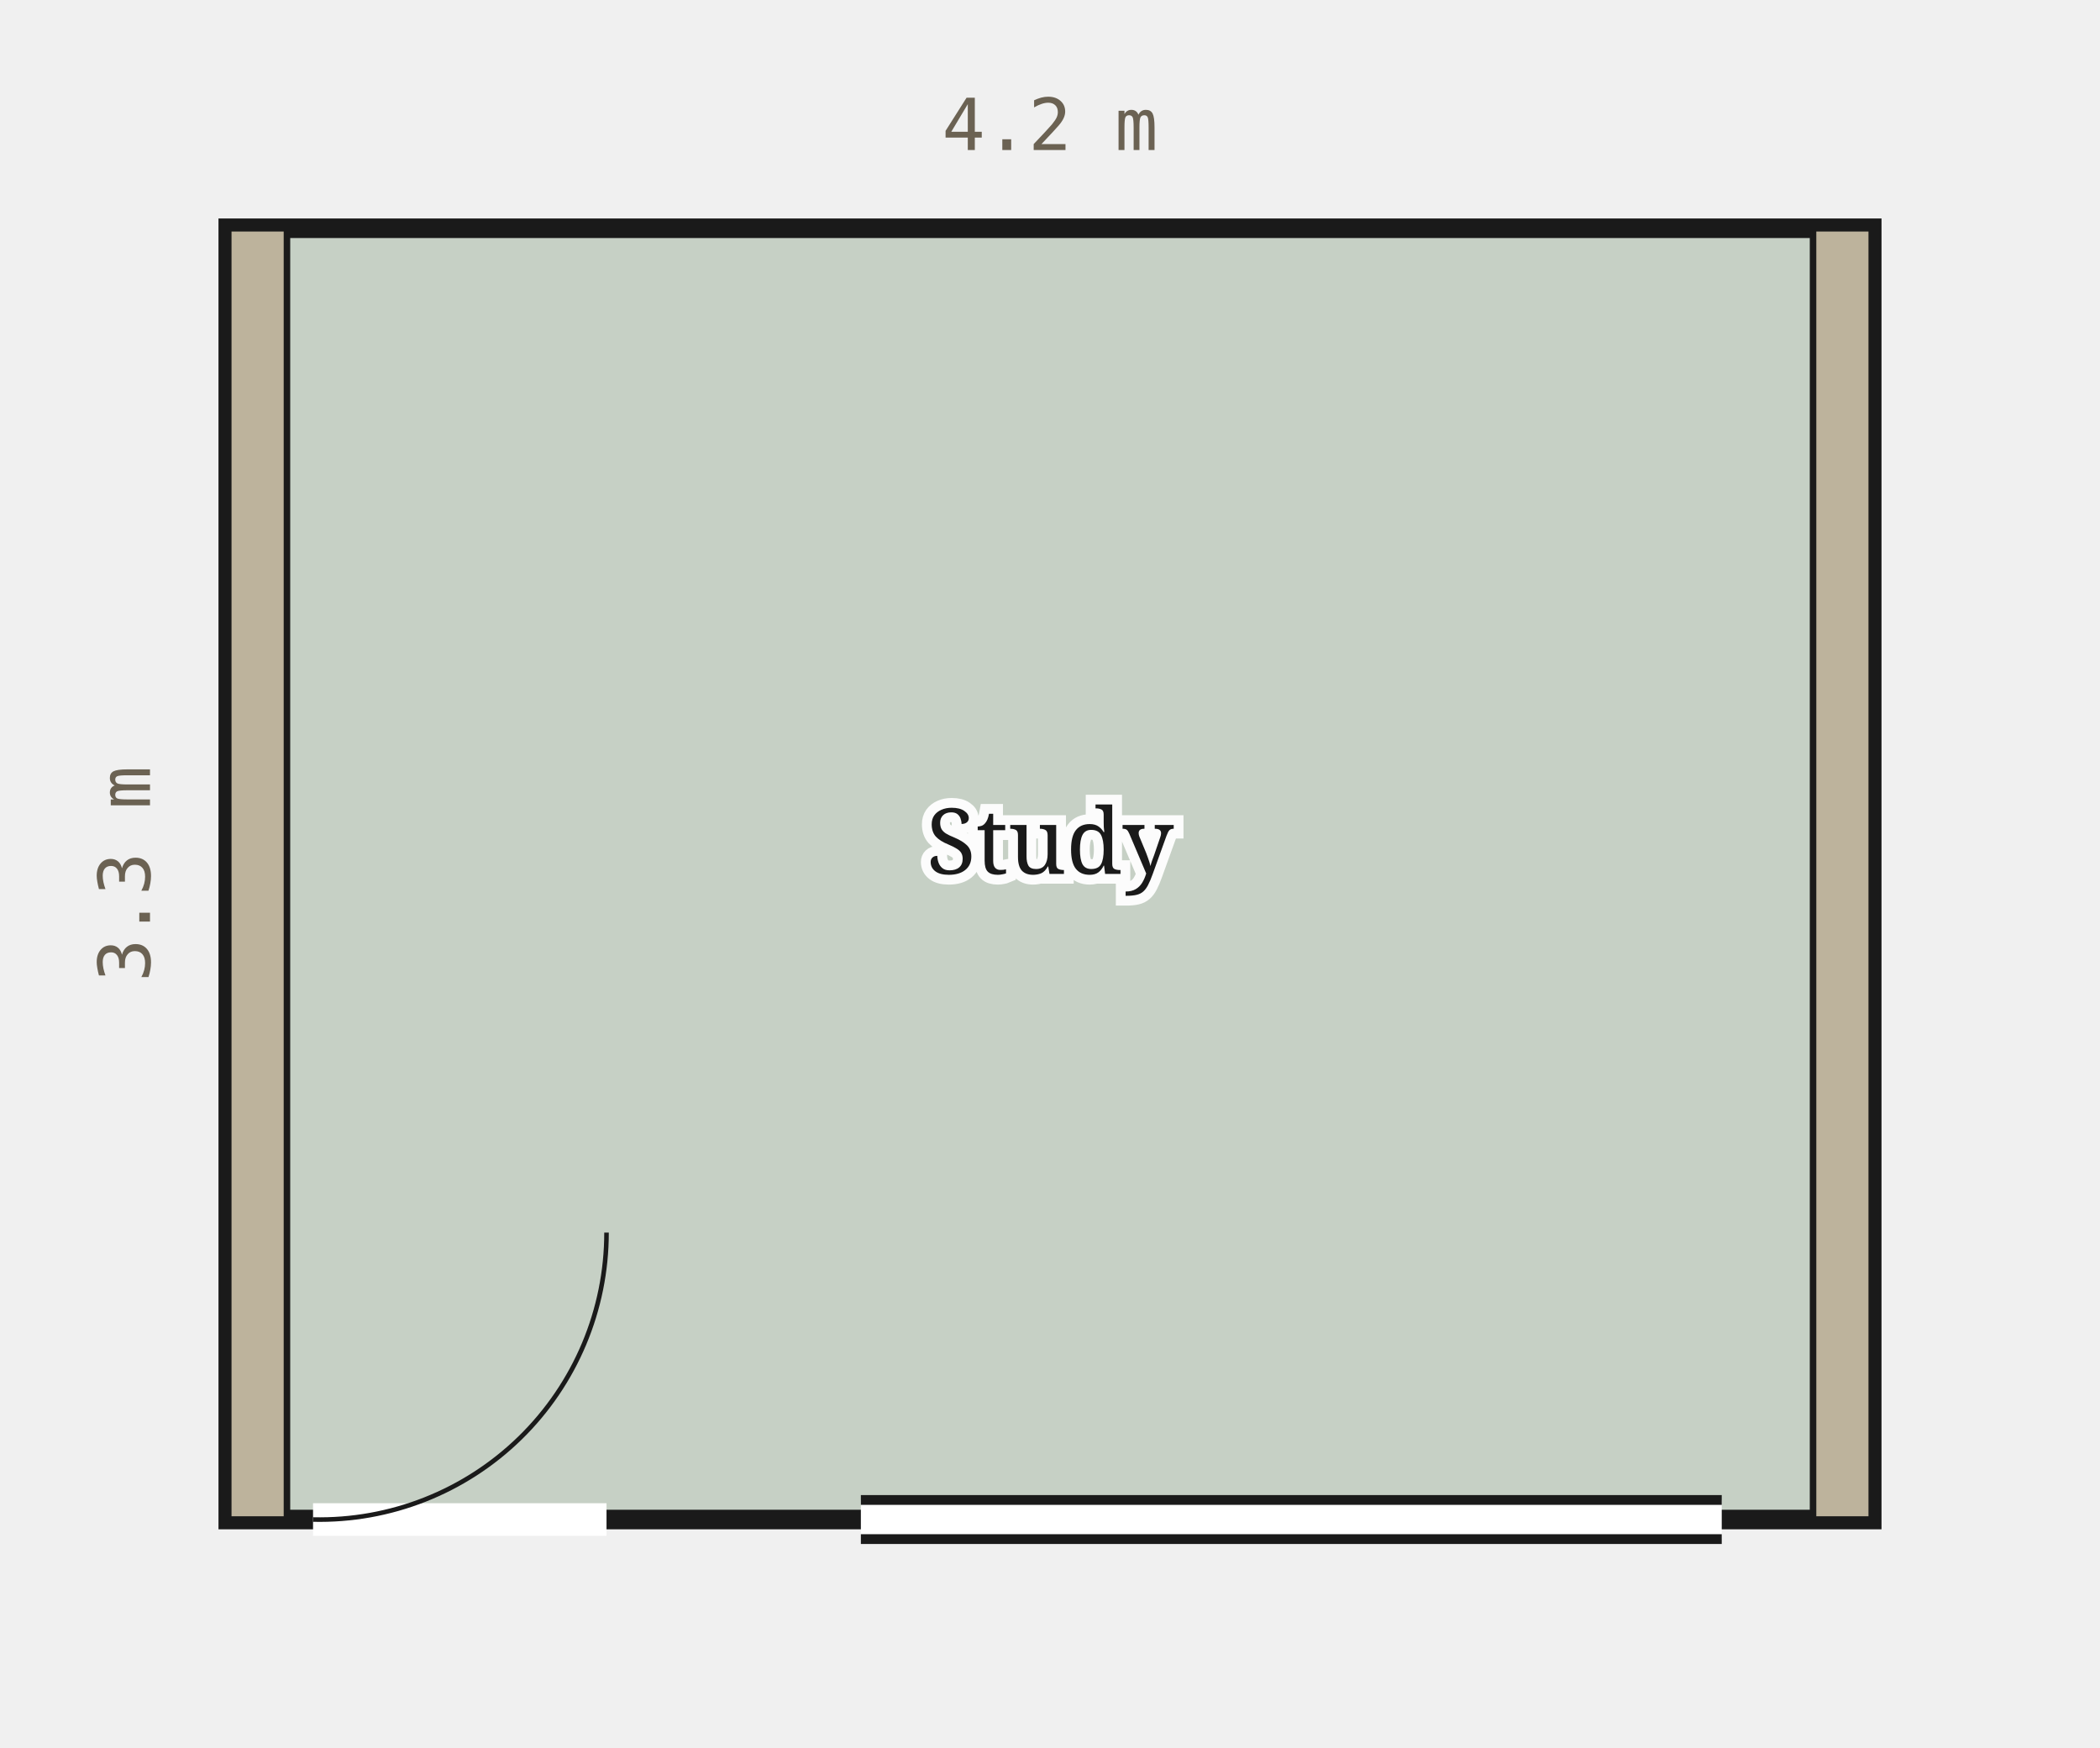
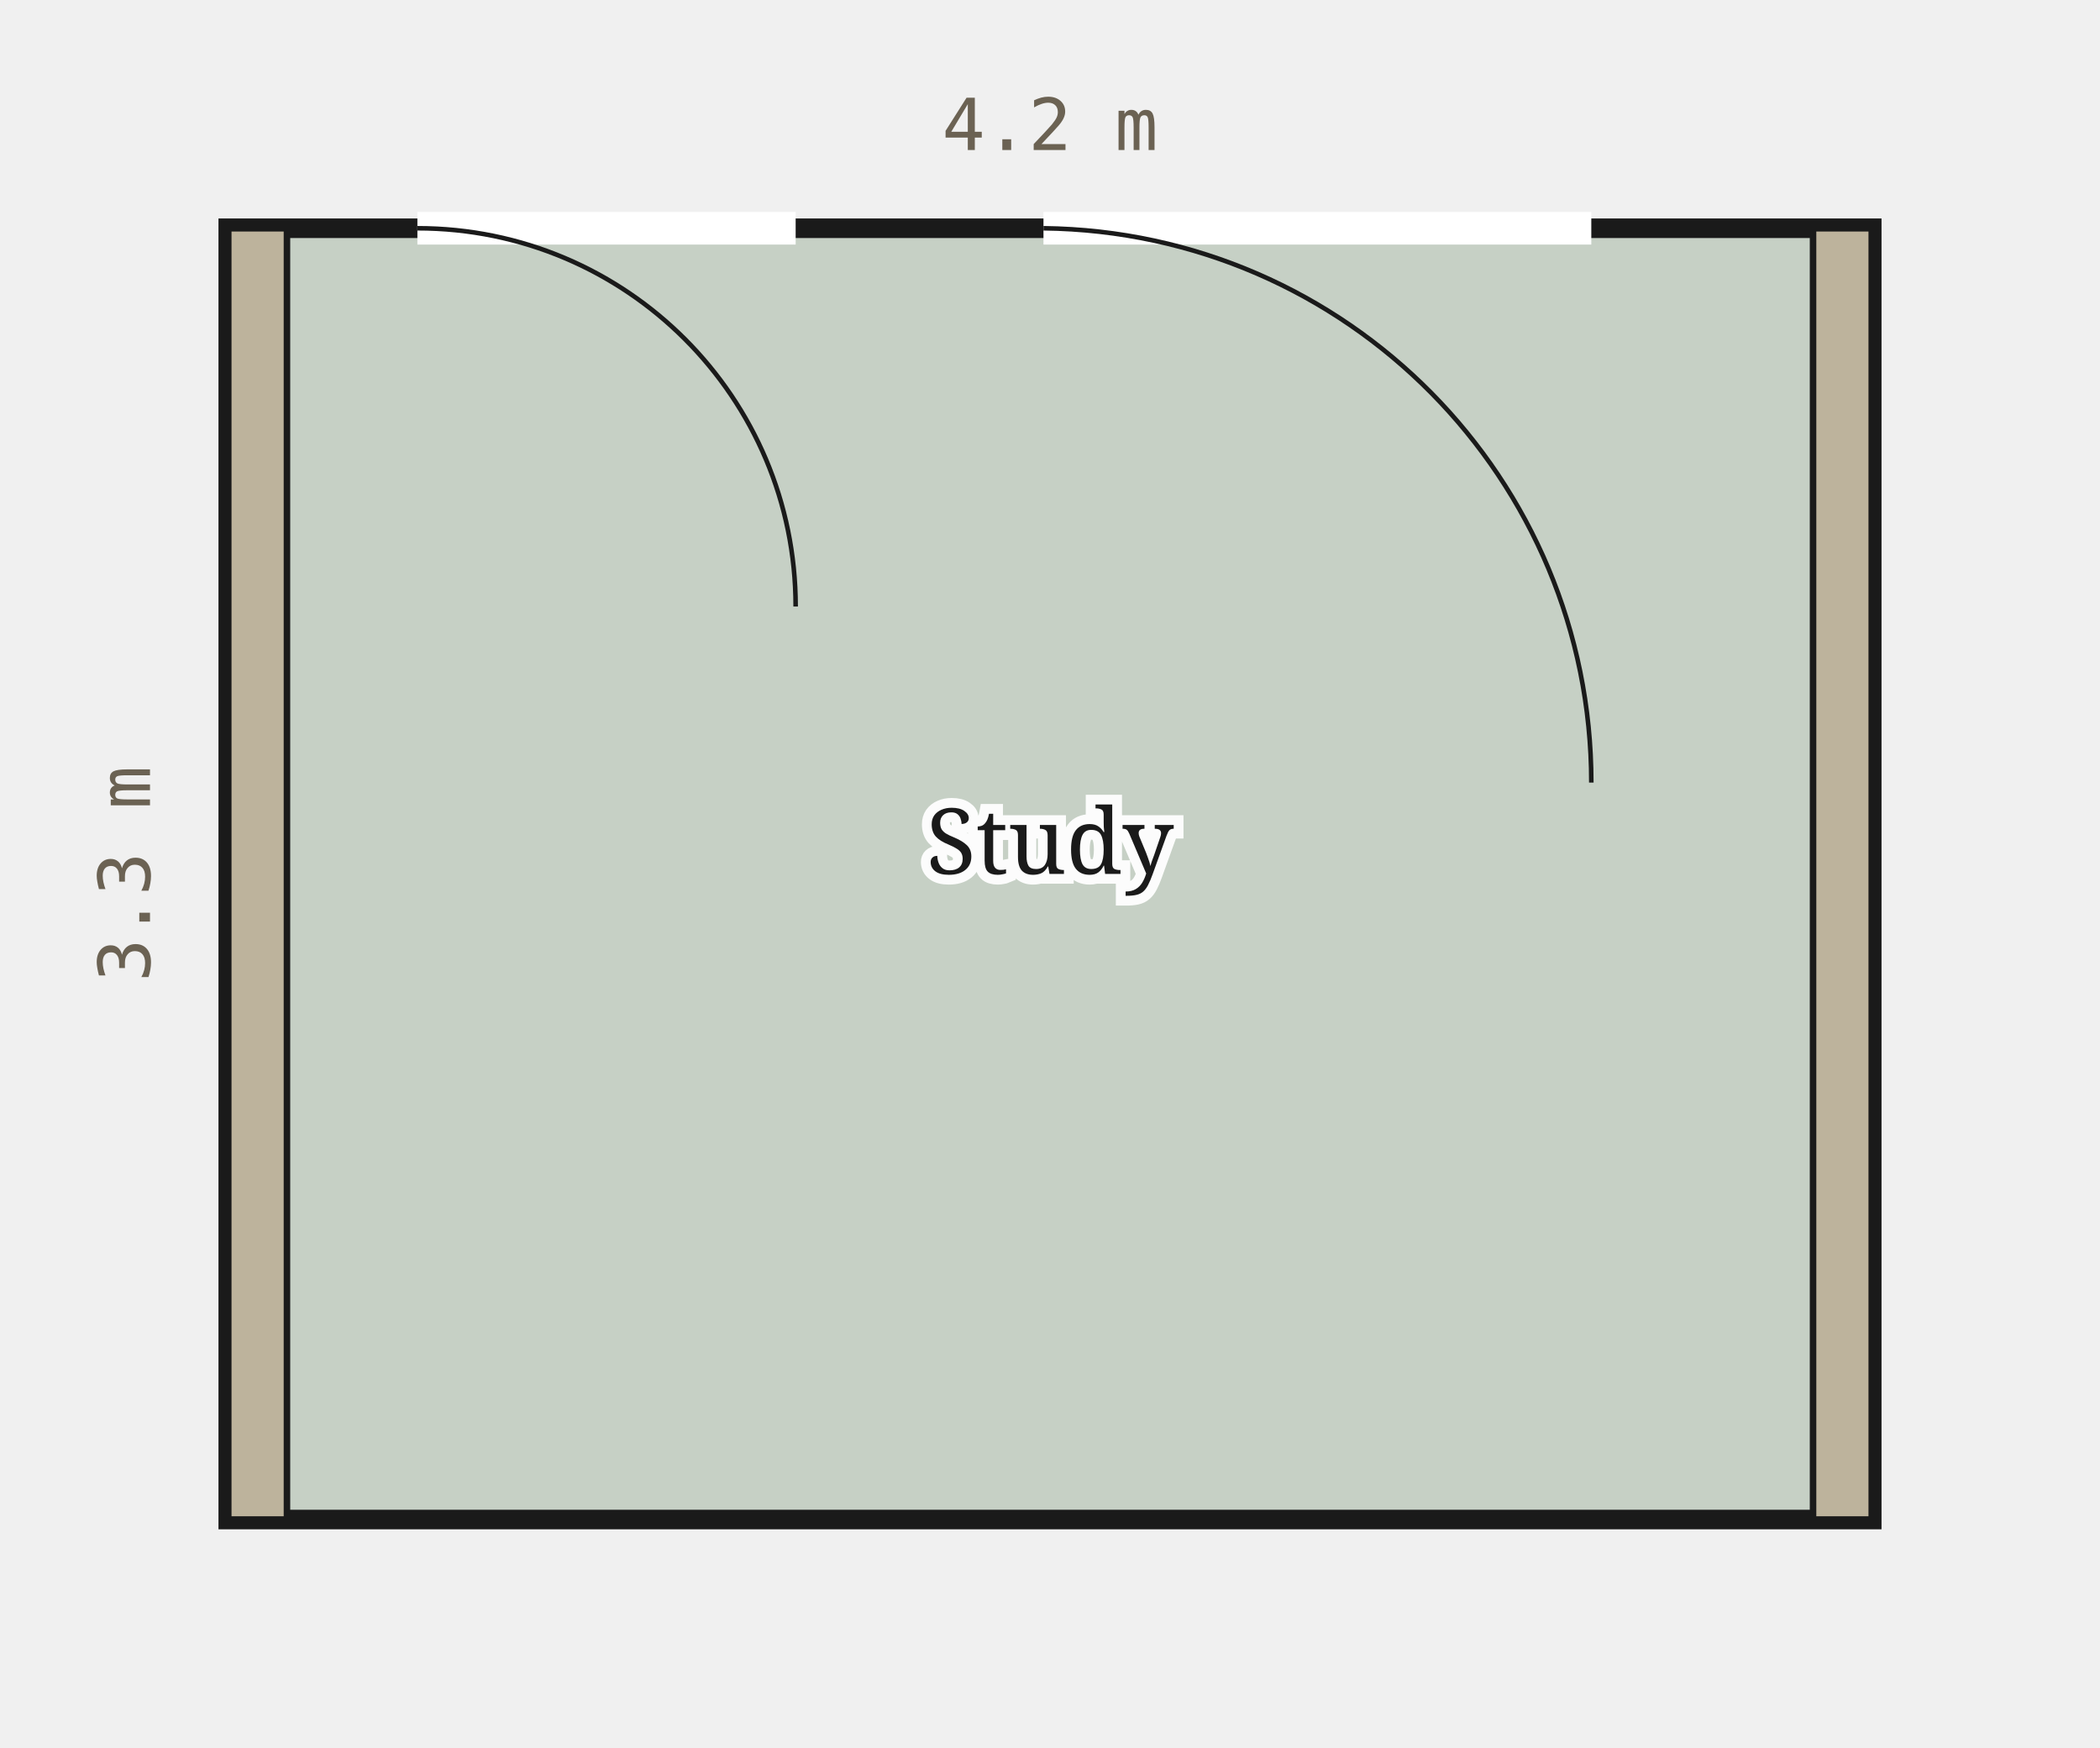
<svg xmlns="http://www.w3.org/2000/svg" class="svg-room" viewBox="0 0 322 268" preserveAspectRatio="xMidYMid meet">
  <g class="walls">
    <rect x="35" y="35" width="252" height="198" fill="#c6d0c5" stroke="#1a1a1a" stroke-width="3" />
  </g>
  <g class="fixtures">
    <rect x="35" y="35" width="9" height="198" fill="#bdb39c" stroke="#1a1a1a" stroke-width="1" />
    <rect x="278" y="35" width="9" height="198" fill="#bdb39c" stroke="#1a1a1a" stroke-width="1" />
  </g>
  <g class="openings">
-     <line x1="48" y1="233" x2="93" y2="233" stroke="#fff" stroke-width="5" />
-     <path d="M48,233 A44,44 0 0,0 93,189" fill="none" stroke="#1a1a1a" stroke-width="0.7" />
-     <line x1="132" y1="233" x2="264" y2="233" stroke="#fff" stroke-width="6" />
-     <line x1="132" y1="230" x2="264" y2="230" stroke="#1a1a1a" stroke-width="1.5" />
-     <line x1="132" y1="236" x2="264" y2="236" stroke="#1a1a1a" stroke-width="1.5" />
+     <line x1="64" y1="35" x2="122" y2="35" stroke="#fff" stroke-width="5" />
+     <path d="M64,35 A58,58 0 0,1 122,93" fill="none" stroke="#1a1a1a" stroke-width="0.7" />
+     <line x1="160" y1="35" x2="244" y2="35" stroke="#fff" stroke-width="5" />
+     <path d="M160,35 A85,85 0 0,1 244,120" fill="none" stroke="#1a1a1a" stroke-width="0.7" />
  </g>
  <g class="dims" font-family="JetBrains Mono,monospace" font-size="11" fill="#6b6253">
    <text x="161" y="23" text-anchor="middle">4.2 m</text>
    <text x="23" y="134" text-anchor="middle" transform="rotate(-90 23 134)">3.3 m</text>
  </g>
  <g class="labels">
    <text x="161" y="134" text-anchor="middle" font-family="Cormorant Garamond,serif" font-size="14" fill="#1a1a1a" font-weight="500" style="paint-order:stroke;stroke:#fffffff0;stroke-width:3">Study</text>
  </g>
  <g class="furniture" />
</svg>
